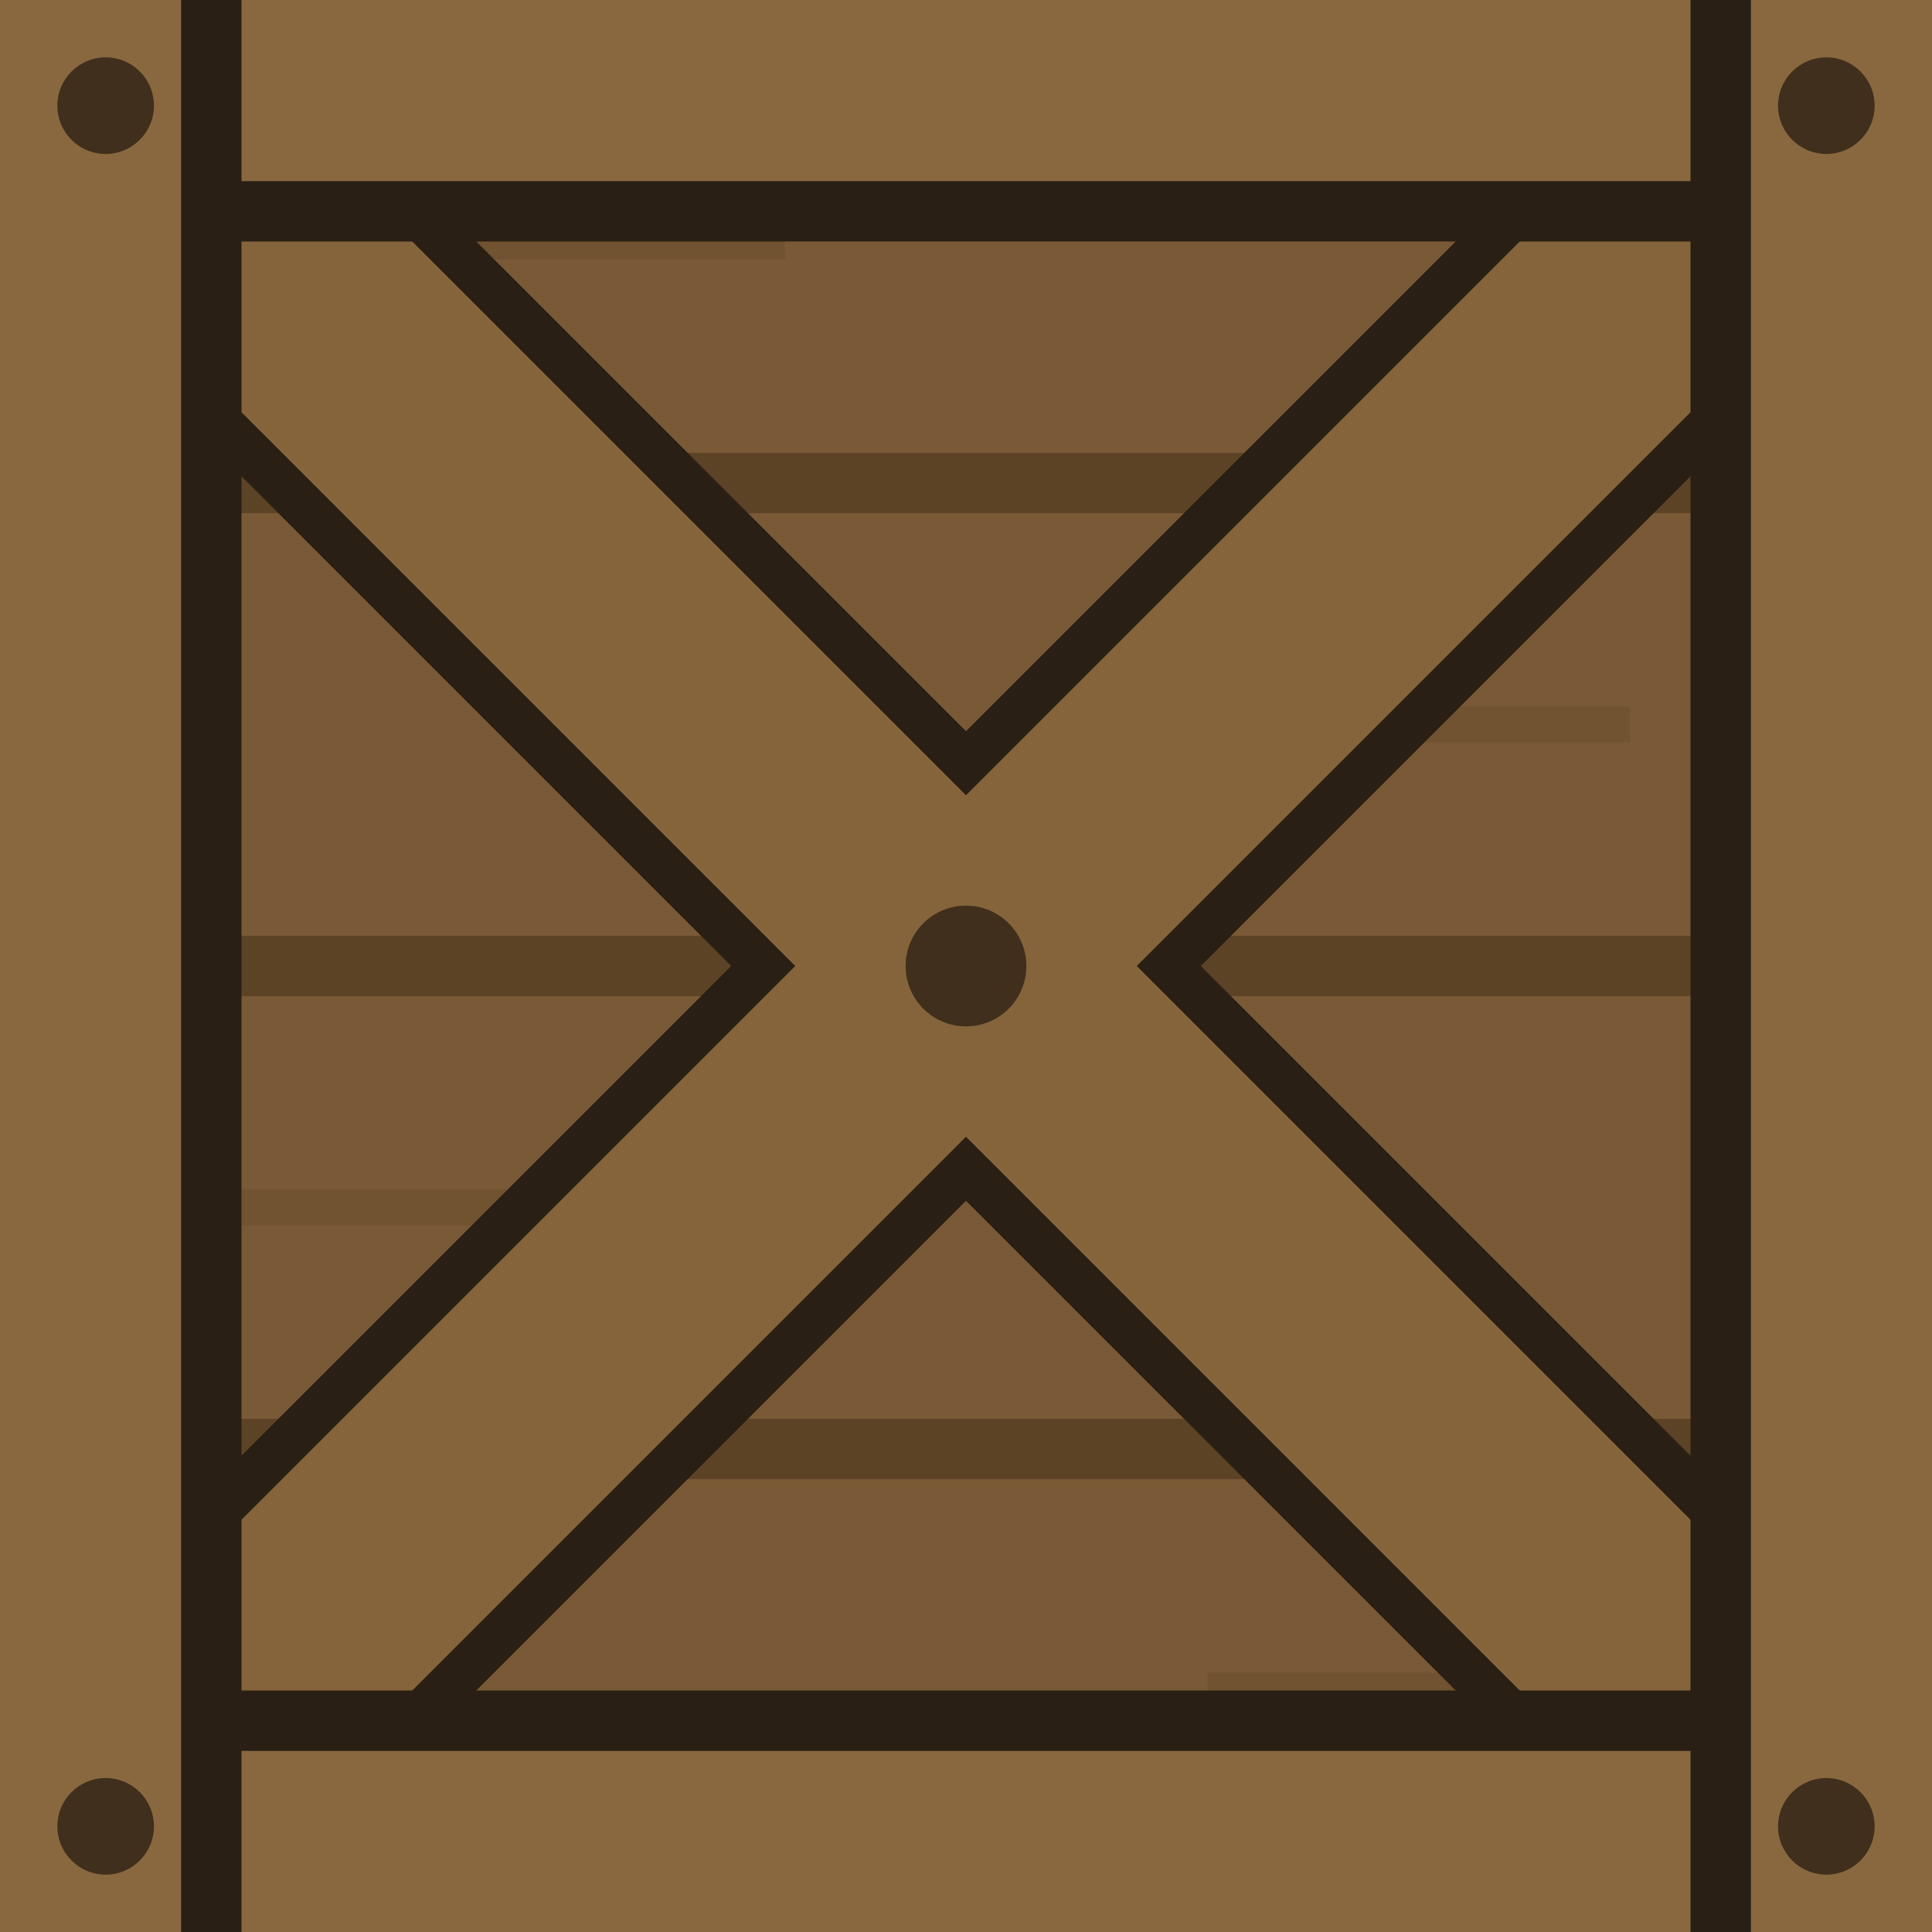
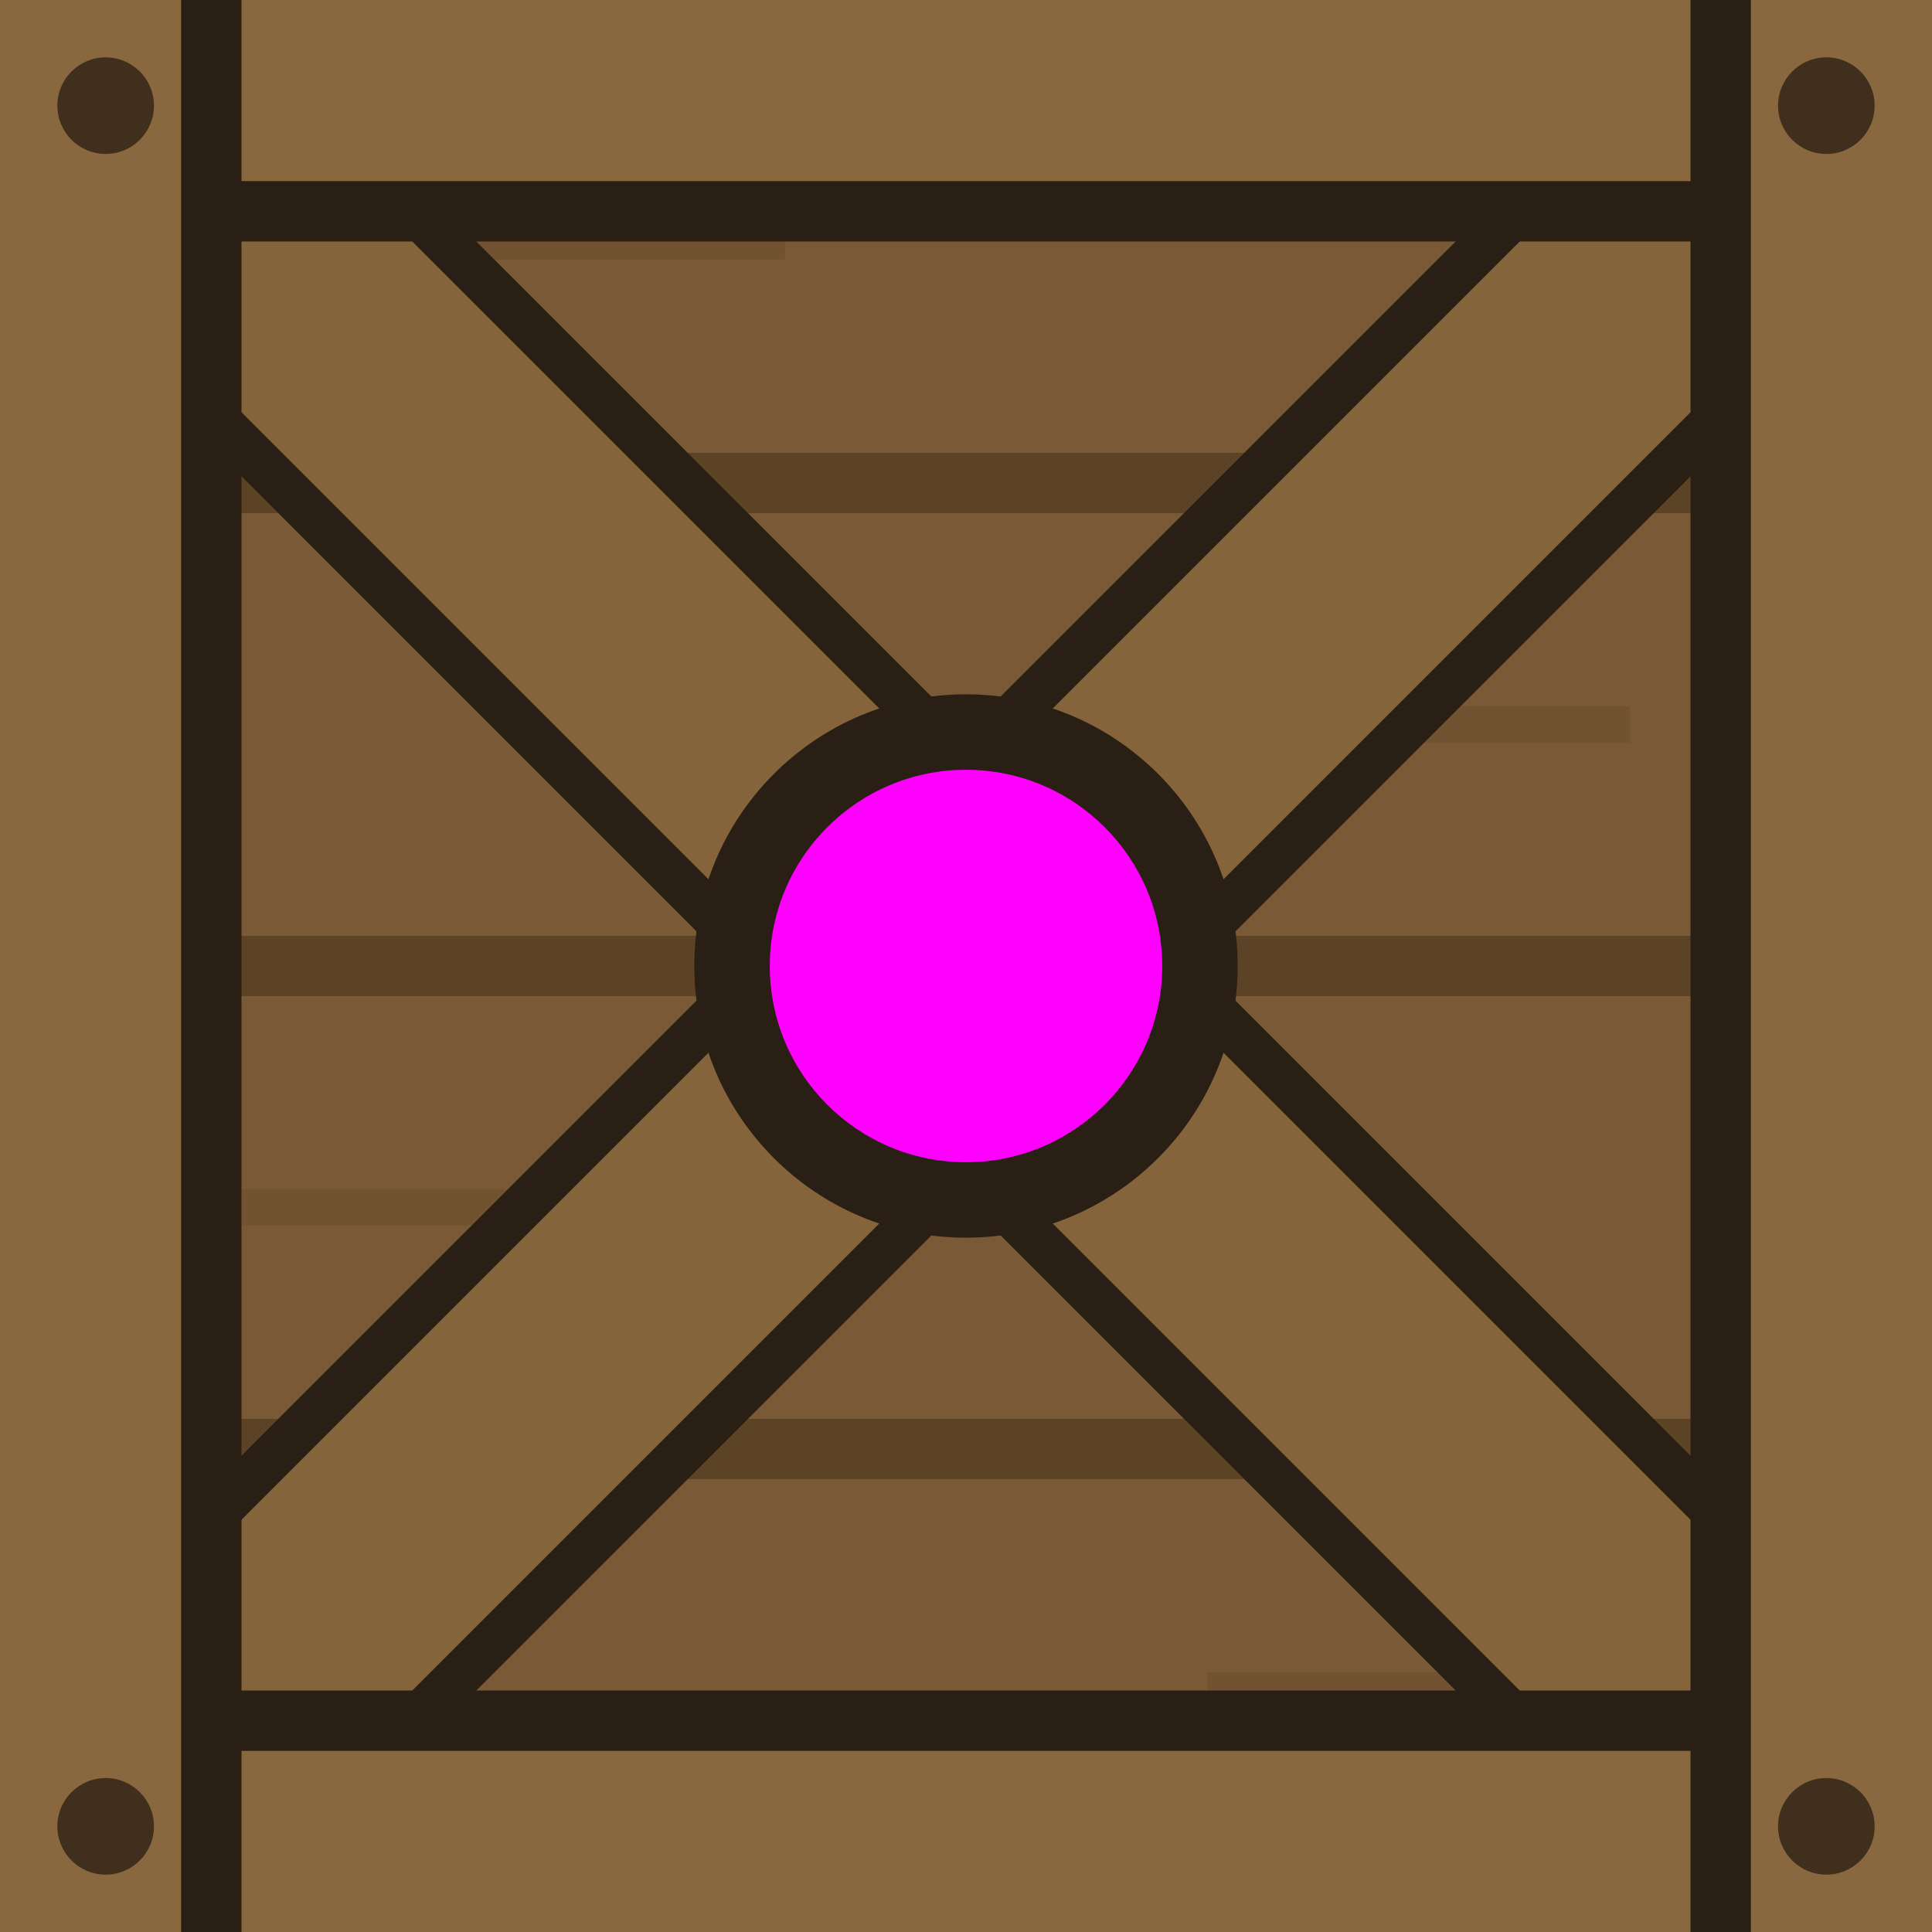
<svg xmlns="http://www.w3.org/2000/svg" viewBox="0 0 64 64" width="64" height="64">
  <rect width="64" height="64" fill="#7a5a36" />
  <g stroke="#5d4326" stroke-width="2">
    <line x1="0" y1="16" x2="64" y2="16" />
    <line x1="0" y1="32" x2="64" y2="32" />
    <line x1="0" y1="48" x2="64" y2="48" />
  </g>
  <g stroke="#6d4f2f" stroke-width="1.2" opacity="0.7">
    <line x1="10" y1="8" x2="26" y2="8" />
    <line x1="38" y1="24" x2="54" y2="24" />
    <line x1="8" y1="40" x2="22" y2="40" />
    <line x1="40" y1="56" x2="52" y2="56" />
  </g>
  <g stroke="#2a1f14" stroke-width="11" stroke-linecap="round">
    <line x1="8" y1="8" x2="56" y2="56" />
    <line x1="56" y1="8" x2="8" y2="56" />
  </g>
  <g stroke="#85643c" stroke-width="8" stroke-linecap="round">
    <line x1="8" y1="8" x2="56" y2="56" />
    <line x1="56" y1="8" x2="8" y2="56" />
  </g>
  <g fill="#8a683f" stroke="#2a1f14" stroke-width="2">
    <rect x="-2" y="-2" width="68" height="9" />
    <rect x="-2" y="57" width="68" height="9" />
    <rect x="-2" y="-2" width="9" height="68" />
    <rect x="57" y="-2" width="9" height="68" />
  </g>
  <g fill="#3f2f1c">
    <circle cx="3.5" cy="3.5" r="1.6" />
    <circle cx="60.5" cy="3.5" r="1.6" />
    <circle cx="3.5" cy="60.5" r="1.6" />
    <circle cx="60.5" cy="60.5" r="1.6" />
-     <circle cx="32" cy="32" r="2" />
  </g>
+   <circle cx="32" cy="32" r="9" fill="#2a1f14" />
+   <circle cx="32" cy="32" r="6.5" fill="#ff00ff" />
</svg>
